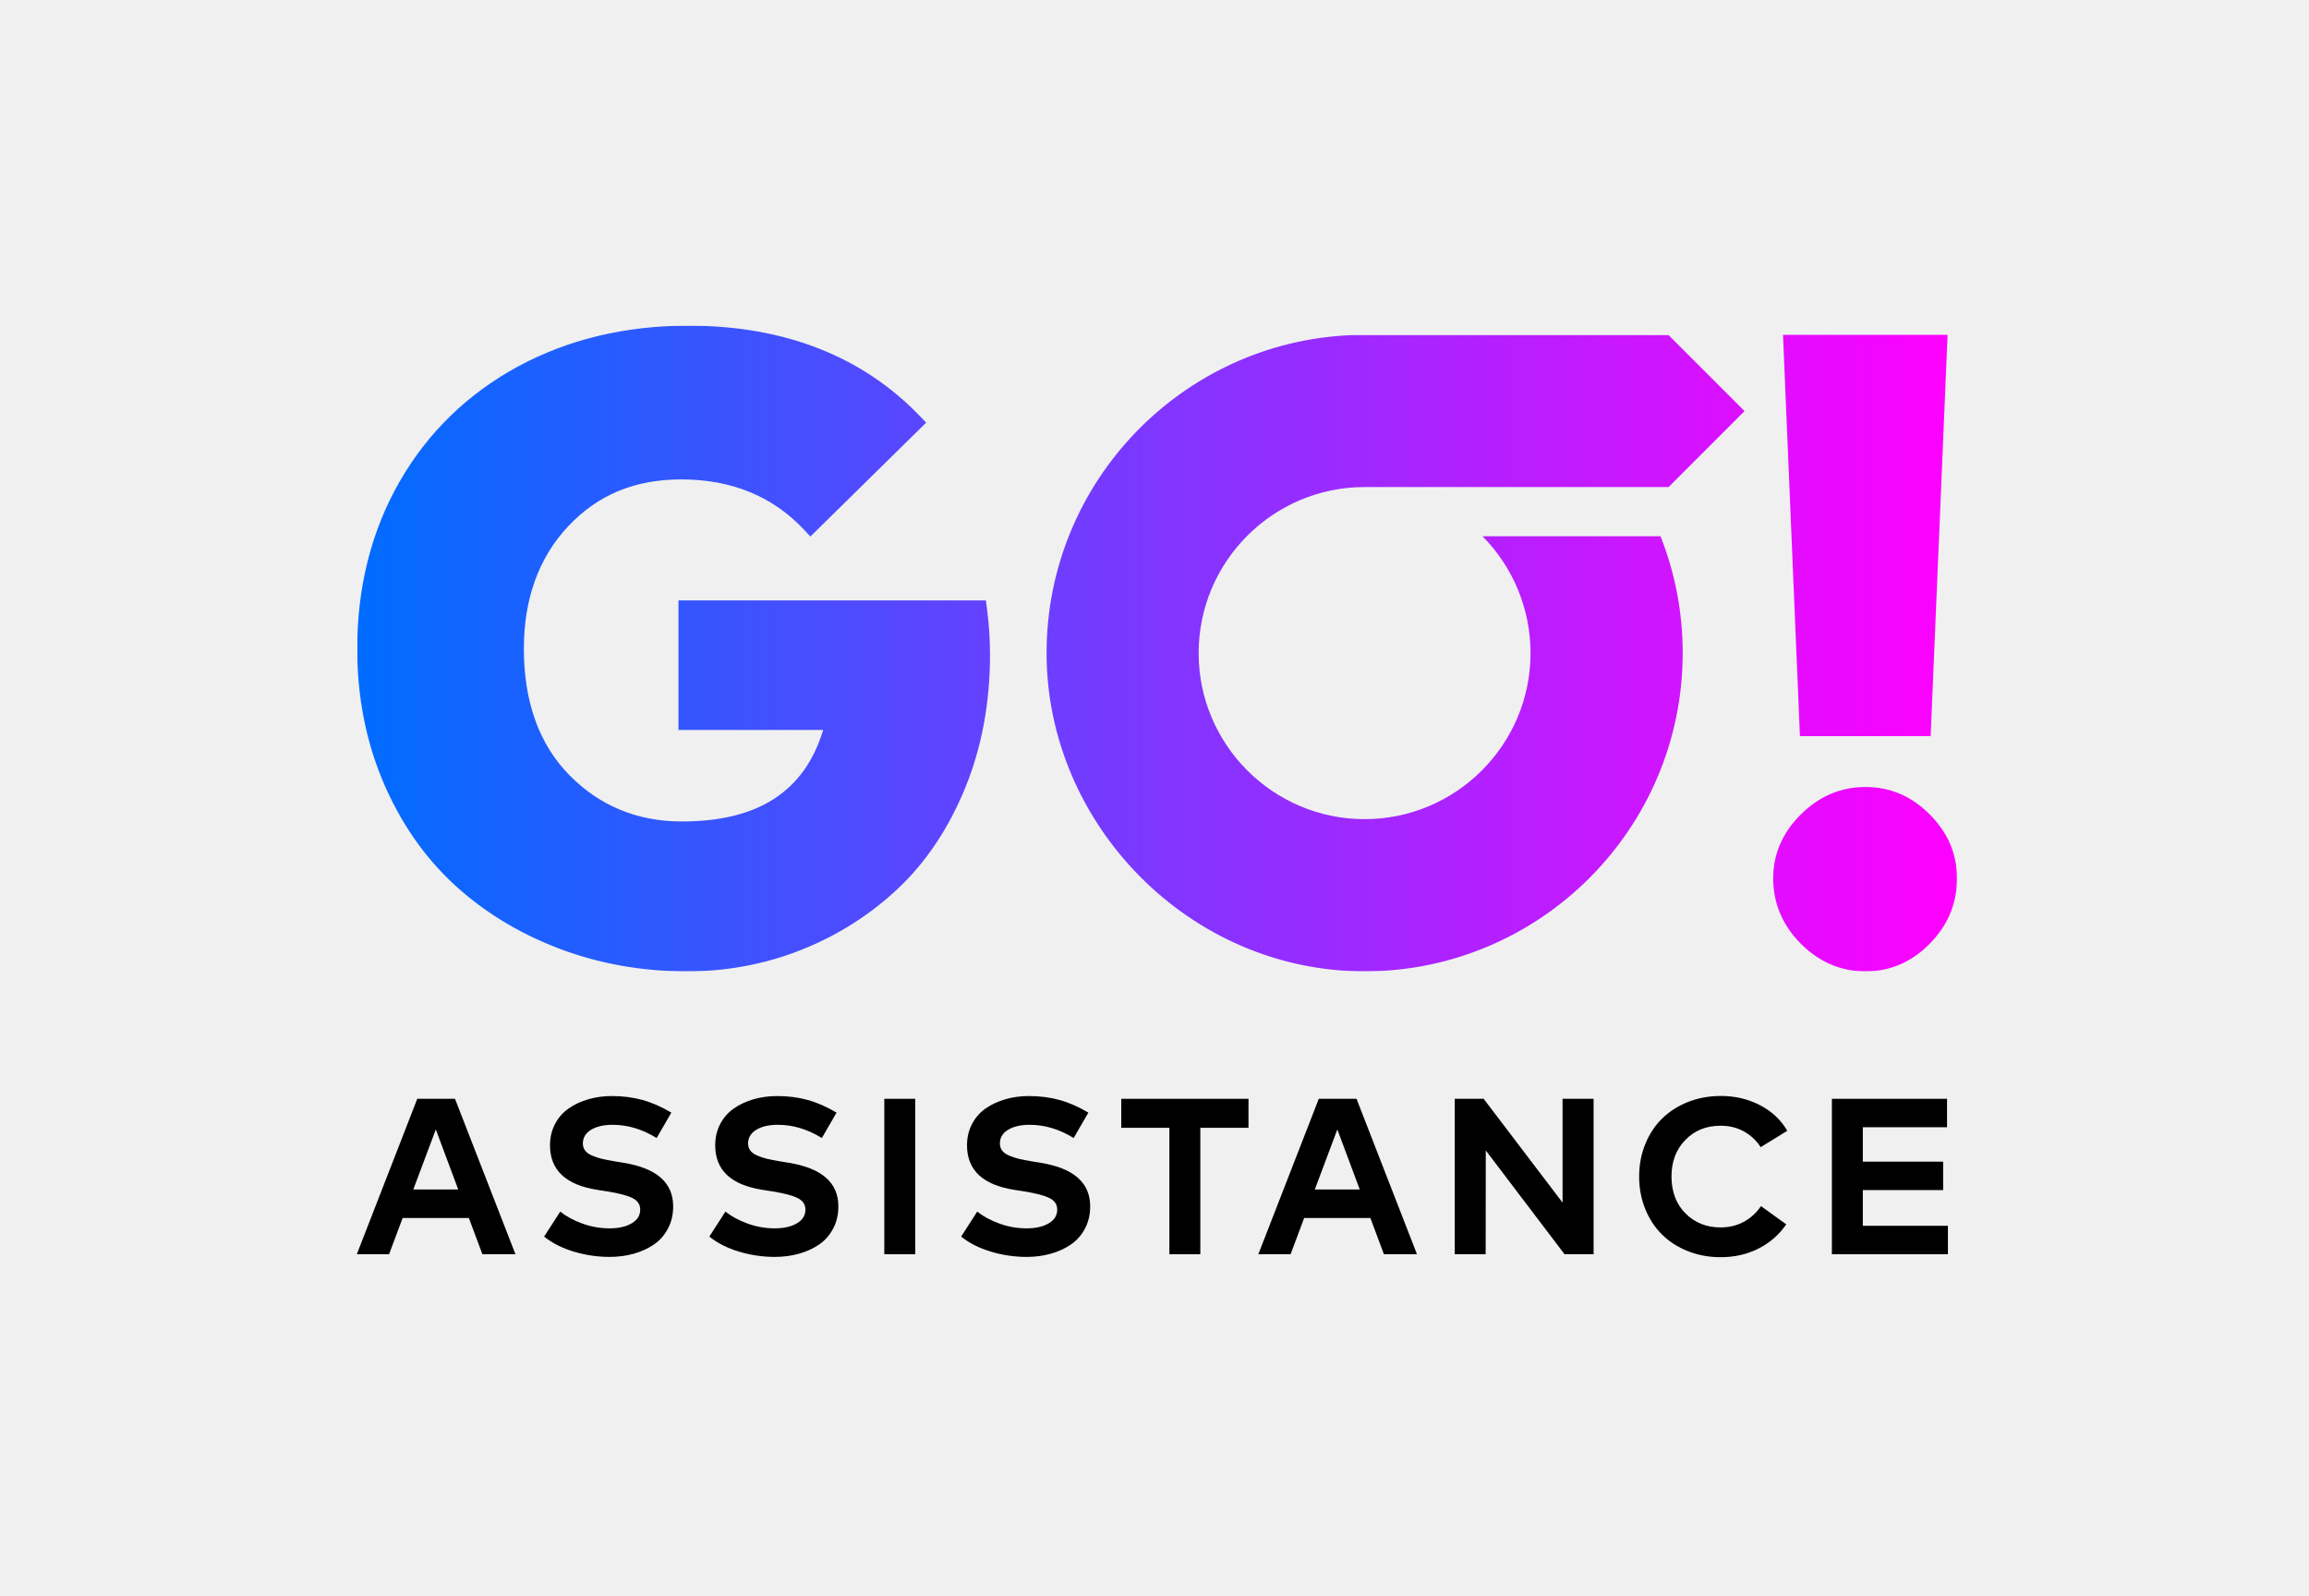
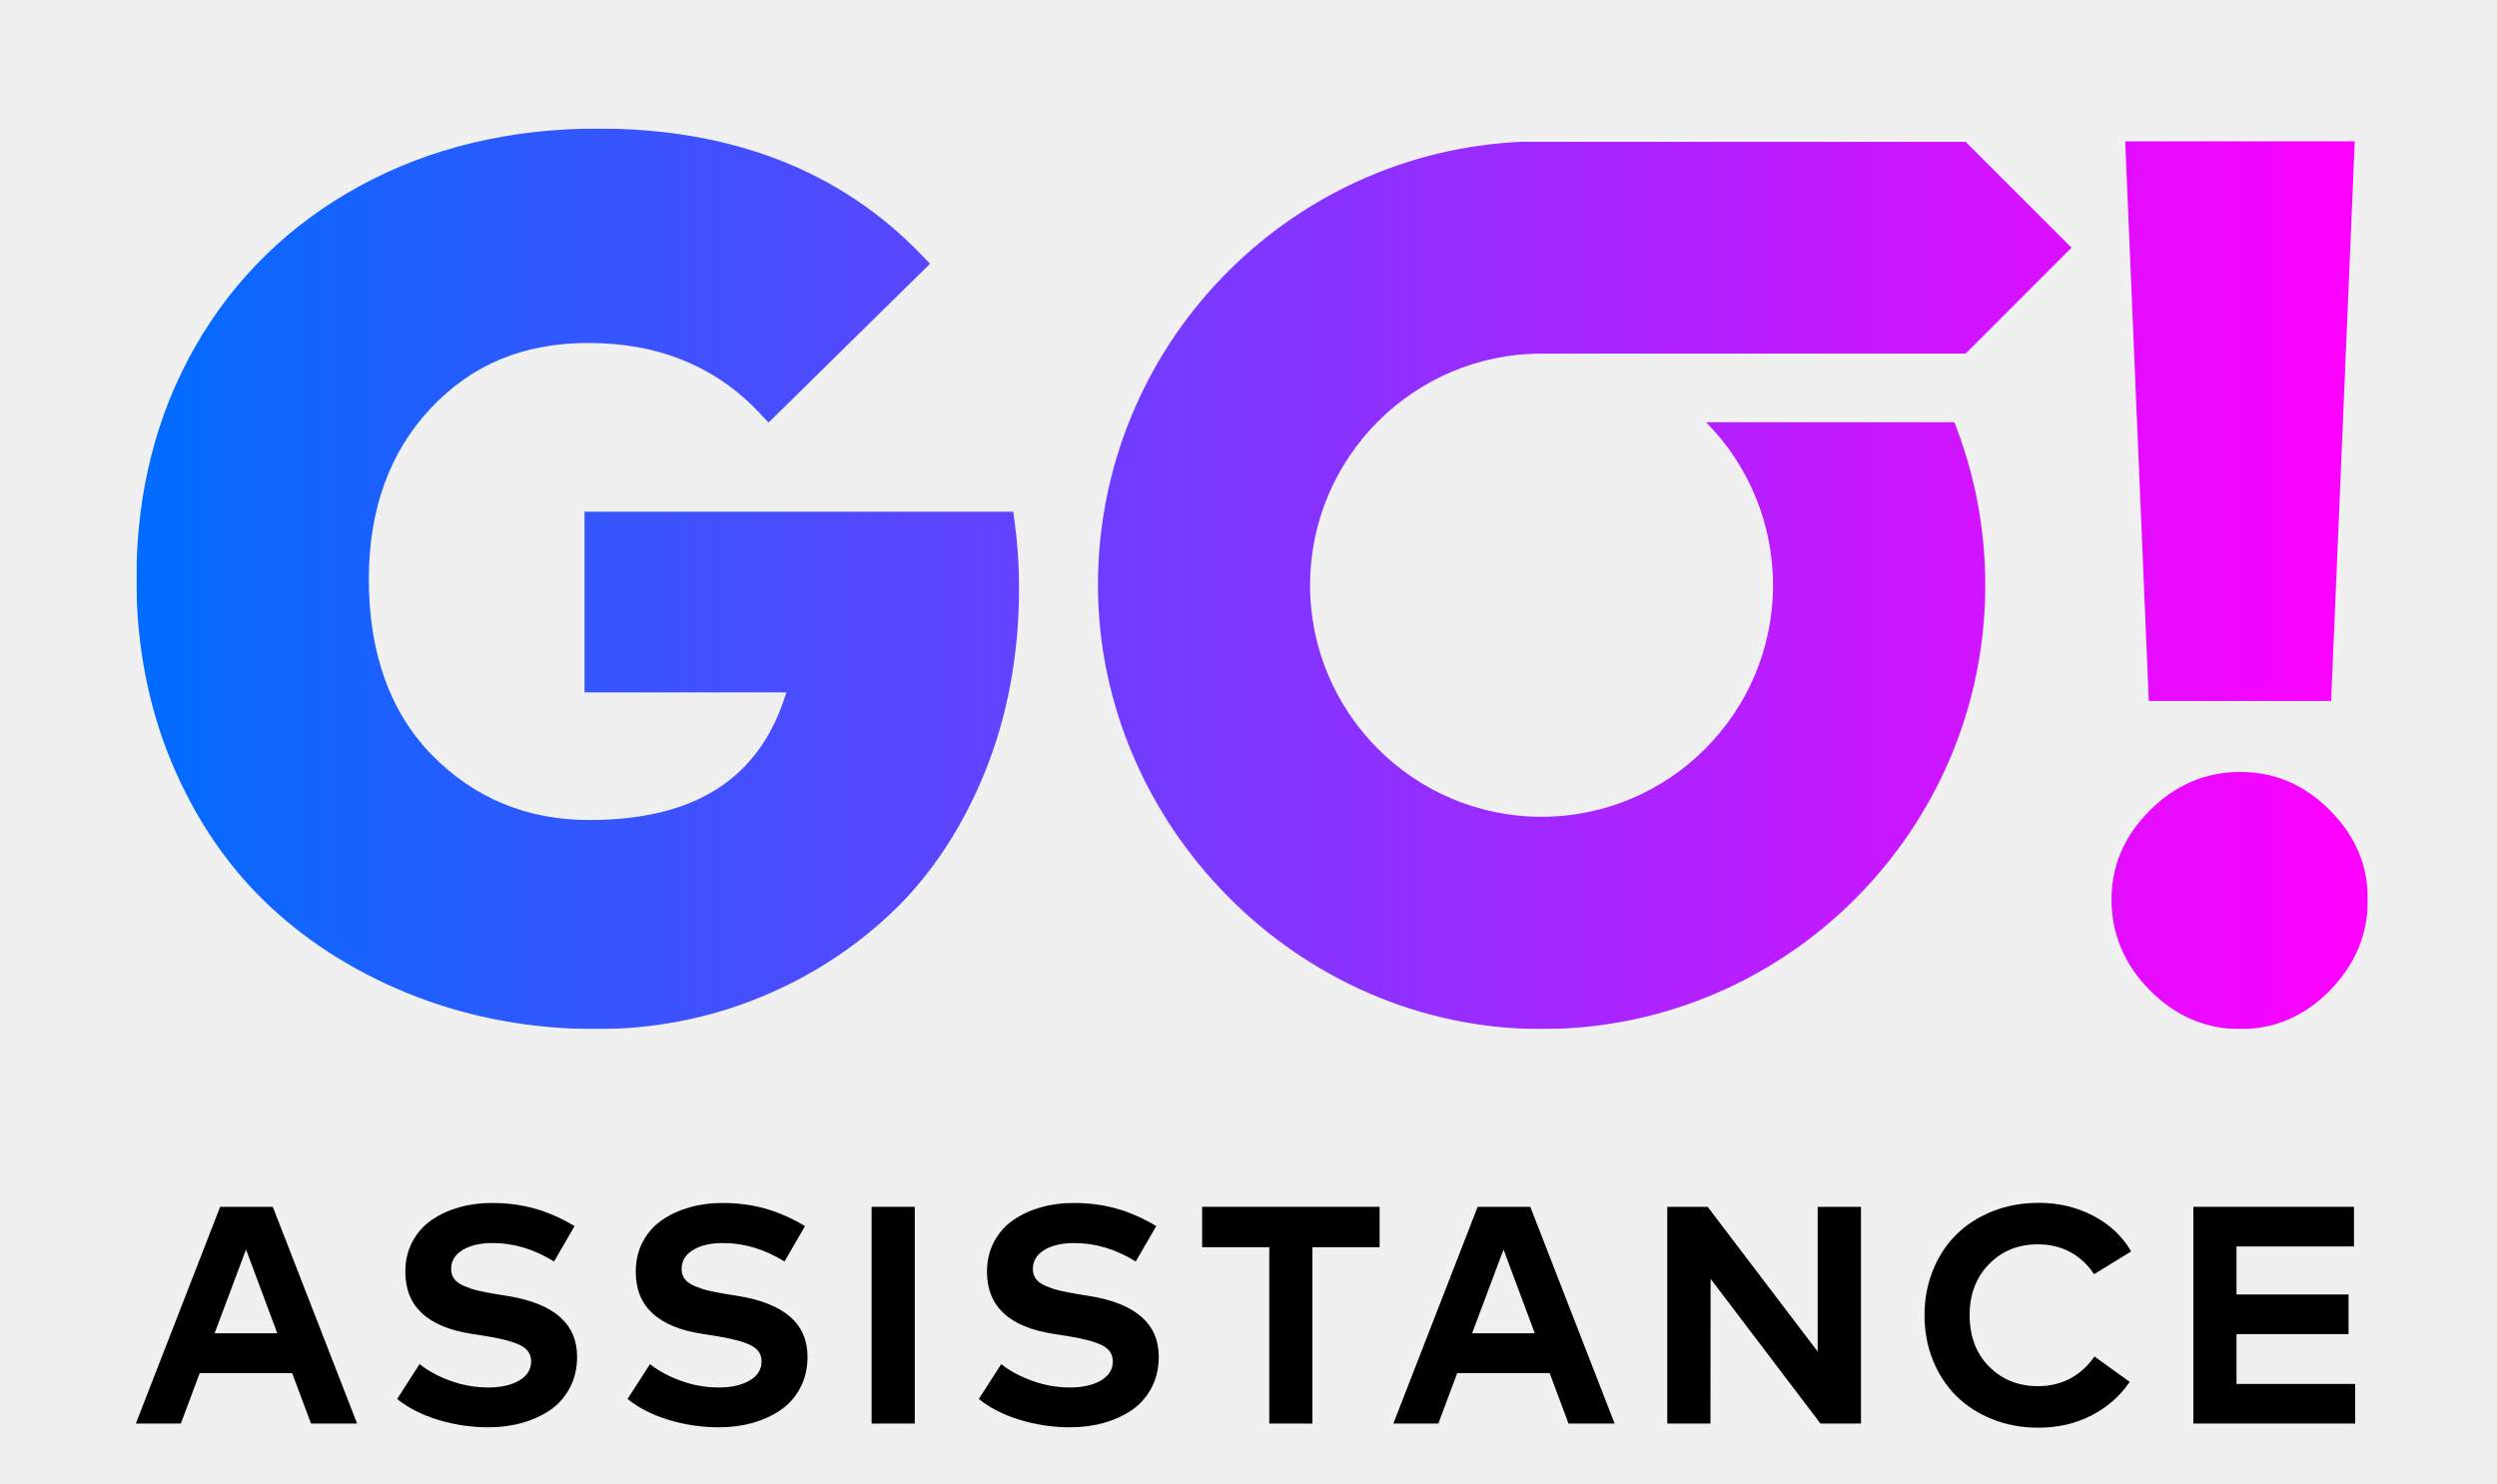
- <svg xmlns="http://www.w3.org/2000/svg" width="178" height="123" viewBox="0 0 178 123" fill="none">
+ <svg xmlns="http://www.w3.org/2000/svg" width="138" height="82" viewBox="20 18 138 82" fill="none">
  <g clip-path="url(#clip0_247_74)">
    <mask id="mask0_247_74" style="mask-type:luminance" maskUnits="userSpaceOnUse" x="27" y="25" width="124" height="50">
      <path d="M138.825 62.785C137.404 64.196 136.694 65.842 136.694 67.724C136.694 69.605 137.404 71.326 138.825 72.748C140.247 74.171 141.909 74.881 143.811 74.881C145.713 74.881 147.364 74.171 148.764 72.748C150.16 71.326 150.862 69.652 150.862 67.724C150.862 65.796 150.16 64.196 148.764 62.785C147.364 61.373 145.713 60.669 143.811 60.669C141.909 60.669 140.247 61.373 138.825 62.785ZM104.174 25.834C91.128 26.372 80.679 37.159 80.679 50.346C80.679 63.533 91.68 74.881 105.198 74.881C118.717 74.881 129.718 63.873 129.718 50.346C129.718 47.236 129.144 44.208 128.009 41.338H114.286C116.652 43.728 117.988 46.962 117.988 50.346C117.988 57.404 112.249 63.147 105.196 63.147C98.142 63.147 92.403 57.404 92.403 50.346C92.403 43.288 98.142 37.546 105.196 37.546H128.633L134.486 31.69L128.633 25.837H104.169L104.174 25.834ZM137.451 25.812L138.756 56.746H148.833L150.138 25.812H137.451ZM39.899 28.27C36.026 30.38 32.962 33.364 30.797 37.14C28.636 40.91 27.537 45.239 27.537 50.009C27.537 53.666 28.202 57.094 29.508 60.199C30.82 63.309 32.633 65.964 34.908 68.091C37.174 70.21 39.896 71.889 42.999 73.085C46.097 74.278 49.451 74.883 52.962 74.883C56.057 74.883 59.044 74.317 61.835 73.198C64.626 72.082 67.127 70.486 69.269 68.456C71.42 66.417 73.153 63.812 74.418 60.71C75.679 57.616 76.32 54.175 76.32 50.476C76.32 49.274 76.24 48.065 76.08 46.882L75.999 46.283H52.303V56.271H63.458C62.02 61.017 58.445 63.326 52.559 63.326C49.144 63.326 46.232 62.127 43.902 59.763C41.569 57.395 40.385 54.114 40.385 50.009C40.385 46.161 41.533 42.987 43.797 40.576C46.083 38.14 48.94 36.957 52.526 36.957C56.397 36.957 59.579 38.264 61.989 40.841L62.473 41.36L71.4 32.579L70.925 32.087C66.475 27.452 60.466 25.105 53.059 25.105C48.189 25.105 43.758 26.171 39.894 28.273" fill="white" />
    </mask>
    <g mask="url(#mask0_247_74)">
      <path d="M150.862 25.099H27.54V74.881H150.862V25.099Z" fill="url(#paint0_linear_247_74)" />
    </g>
    <path d="M35.076 84.706L39.736 96.686H37.188L36.145 93.896H31.038L29.994 96.686H27.507L32.167 84.706H35.074H35.076ZM33.597 87.068L31.86 91.697H35.325L33.597 87.068Z" fill="black" />
    <path d="M51.75 85.778L50.621 87.728C49.52 87.048 48.391 86.709 47.225 86.709C46.541 86.709 45.989 86.836 45.566 87.093C45.144 87.349 44.934 87.7 44.934 88.145C44.934 88.355 44.989 88.537 45.105 88.692C45.219 88.847 45.398 88.976 45.644 89.081C45.889 89.186 46.141 89.272 46.4 89.333C46.66 89.396 46.994 89.46 47.405 89.529L48.081 89.639C50.624 90.056 51.894 91.175 51.894 92.993C51.894 93.631 51.761 94.205 51.491 94.711C51.223 95.219 50.861 95.628 50.406 95.94C49.95 96.249 49.431 96.487 48.849 96.65C48.266 96.813 47.648 96.893 46.994 96.893C46.058 96.893 45.139 96.758 44.236 96.487C43.333 96.216 42.568 95.829 41.947 95.327L43.187 93.401C43.653 93.772 44.225 94.081 44.898 94.324C45.572 94.57 46.273 94.692 47.002 94.692C47.687 94.692 48.25 94.564 48.691 94.308C49.133 94.051 49.354 93.697 49.354 93.247C49.354 92.852 49.155 92.556 48.755 92.357C48.357 92.159 47.709 91.987 46.814 91.844L46.052 91.725C43.617 91.344 42.4 90.2 42.4 88.294C42.4 87.689 42.527 87.142 42.784 86.65C43.041 86.162 43.388 85.761 43.833 85.452C44.275 85.142 44.78 84.907 45.351 84.742C45.922 84.576 46.527 84.493 47.173 84.493C48.018 84.493 48.805 84.595 49.533 84.797C50.262 84.999 51.002 85.322 51.747 85.767" fill="black" />
    <path d="M64.486 85.778L63.356 87.728C62.255 87.048 61.126 86.709 59.961 86.709C59.276 86.709 58.724 86.836 58.302 87.093C57.879 87.349 57.67 87.7 57.67 88.145C57.67 88.355 57.725 88.537 57.841 88.692C57.954 88.847 58.133 88.976 58.379 89.081C58.625 89.186 58.876 89.272 59.136 89.333C59.395 89.396 59.729 89.46 60.14 89.529L60.817 89.639C63.359 90.056 64.629 91.175 64.629 92.993C64.629 93.631 64.497 94.205 64.226 94.711C63.958 95.219 63.597 95.628 63.141 95.94C62.686 96.249 62.167 96.487 61.584 96.65C61.002 96.813 60.383 96.893 59.729 96.893C58.793 96.893 57.874 96.758 56.971 96.487C56.068 96.216 55.304 95.829 54.683 95.327L55.922 93.401C56.389 93.772 56.96 94.081 57.634 94.324C58.307 94.57 59.008 94.692 59.737 94.692C60.422 94.692 60.985 94.564 61.427 94.308C61.868 94.051 62.089 93.697 62.089 93.247C62.089 92.852 61.891 92.556 61.49 92.357C61.093 92.159 60.444 91.987 59.55 91.844L58.788 91.725C56.353 91.344 55.135 90.2 55.135 88.294C55.135 87.689 55.262 87.142 55.519 86.65C55.776 86.162 56.124 85.761 56.568 85.452C57.01 85.142 57.515 84.907 58.086 84.742C58.658 84.576 59.263 84.493 59.908 84.493C60.753 84.493 61.54 84.595 62.269 84.797C62.998 84.999 63.737 85.322 64.483 85.767" fill="black" />
    <path d="M70.556 84.706H68.171V96.686H70.556V84.706Z" fill="black" />
    <path d="M83.898 85.778L82.769 87.728C81.667 87.048 80.538 86.709 79.373 86.709C78.688 86.709 78.136 86.836 77.714 87.093C77.291 87.349 77.082 87.7 77.082 88.145C77.082 88.355 77.137 88.537 77.253 88.692C77.366 88.847 77.546 88.976 77.791 89.081C78.037 89.186 78.288 89.272 78.548 89.333C78.807 89.396 79.141 89.46 79.552 89.529L80.229 89.639C82.771 90.056 84.041 91.175 84.041 92.993C84.041 93.631 83.909 94.205 83.638 94.711C83.37 95.219 83.009 95.628 82.553 95.94C82.098 96.249 81.579 96.487 80.996 96.65C80.414 96.813 79.795 96.893 79.141 96.893C78.205 96.893 77.286 96.758 76.383 96.487C75.481 96.216 74.716 95.829 74.095 95.327L75.334 93.401C75.801 93.772 76.372 94.081 77.046 94.324C77.719 94.57 78.421 94.692 79.149 94.692C79.834 94.692 80.397 94.564 80.839 94.308C81.281 94.051 81.501 93.697 81.501 93.247C81.501 92.852 81.303 92.556 80.902 92.357C80.505 92.159 79.856 91.987 78.962 91.844L78.2 91.725C75.765 91.344 74.547 90.2 74.547 88.294C74.547 87.689 74.674 87.142 74.931 86.65C75.188 86.162 75.536 85.761 75.98 85.452C76.422 85.142 76.927 84.907 77.499 84.742C78.07 84.576 78.675 84.493 79.32 84.493C80.165 84.493 80.952 84.595 81.681 84.797C82.41 84.999 83.15 85.322 83.895 85.767" fill="black" />
    <path d="M96.246 84.706V86.941H92.533V96.686H90.148V86.941H86.438V84.706H96.246Z" fill="black" />
    <path d="M104.574 84.706L109.234 96.686H106.686L105.643 93.896H100.536L99.492 96.686H97.005L101.665 84.706H104.572H104.574ZM103.095 87.068L101.358 91.697H104.823L103.095 87.068Z" fill="black" />
    <path d="M122.85 84.706V96.686H120.609L114.538 88.686L114.53 96.686H112.145V84.706H114.375L120.457 92.708V84.706H122.85Z" fill="black" />
    <path d="M132.65 84.485C133.754 84.485 134.767 84.722 135.681 85.2C136.598 85.675 137.296 86.336 137.782 87.172L135.731 88.432C135.388 87.907 134.952 87.501 134.422 87.211C133.892 86.924 133.296 86.78 132.633 86.78C131.537 86.78 130.635 87.145 129.923 87.877C129.21 88.609 128.854 89.548 128.854 90.7C128.86 91.879 129.221 92.83 129.939 93.545C130.657 94.26 131.554 94.62 132.633 94.62C133.288 94.62 133.881 94.479 134.411 94.197C134.941 93.915 135.389 93.509 135.753 92.979L137.702 94.382C137.161 95.175 136.451 95.796 135.576 96.244C134.701 96.691 133.724 96.915 132.647 96.915C131.742 96.915 130.897 96.76 130.116 96.448C129.334 96.139 128.669 95.711 128.12 95.164C127.57 94.62 127.14 93.962 126.828 93.192C126.516 92.421 126.361 91.592 126.361 90.703C126.361 89.813 126.516 88.982 126.828 88.211C127.137 87.441 127.568 86.783 128.12 86.239C128.669 85.695 129.334 85.267 130.116 84.954C130.897 84.645 131.742 84.488 132.647 84.488" fill="black" />
    <path d="M150.163 94.496V96.686H141.219V84.706H150.097V86.897H143.604V89.551H149.796V91.742H143.604V94.496H150.163Z" fill="black" />
  </g>
  <defs>
    <linearGradient id="paint0_linear_247_74" x1="27.806" y1="50.072" x2="151.108" y2="50.072" gradientUnits="userSpaceOnUse">
      <stop stop-color="#006CFF" />
      <stop offset="1" stop-color="#FF00FF" />
    </linearGradient>
    <clipPath id="clip0_247_74">
      <rect width="177.231" height="122.092" fill="white" transform="translate(0.569336 0.846191)" />
    </clipPath>
  </defs>
</svg>
